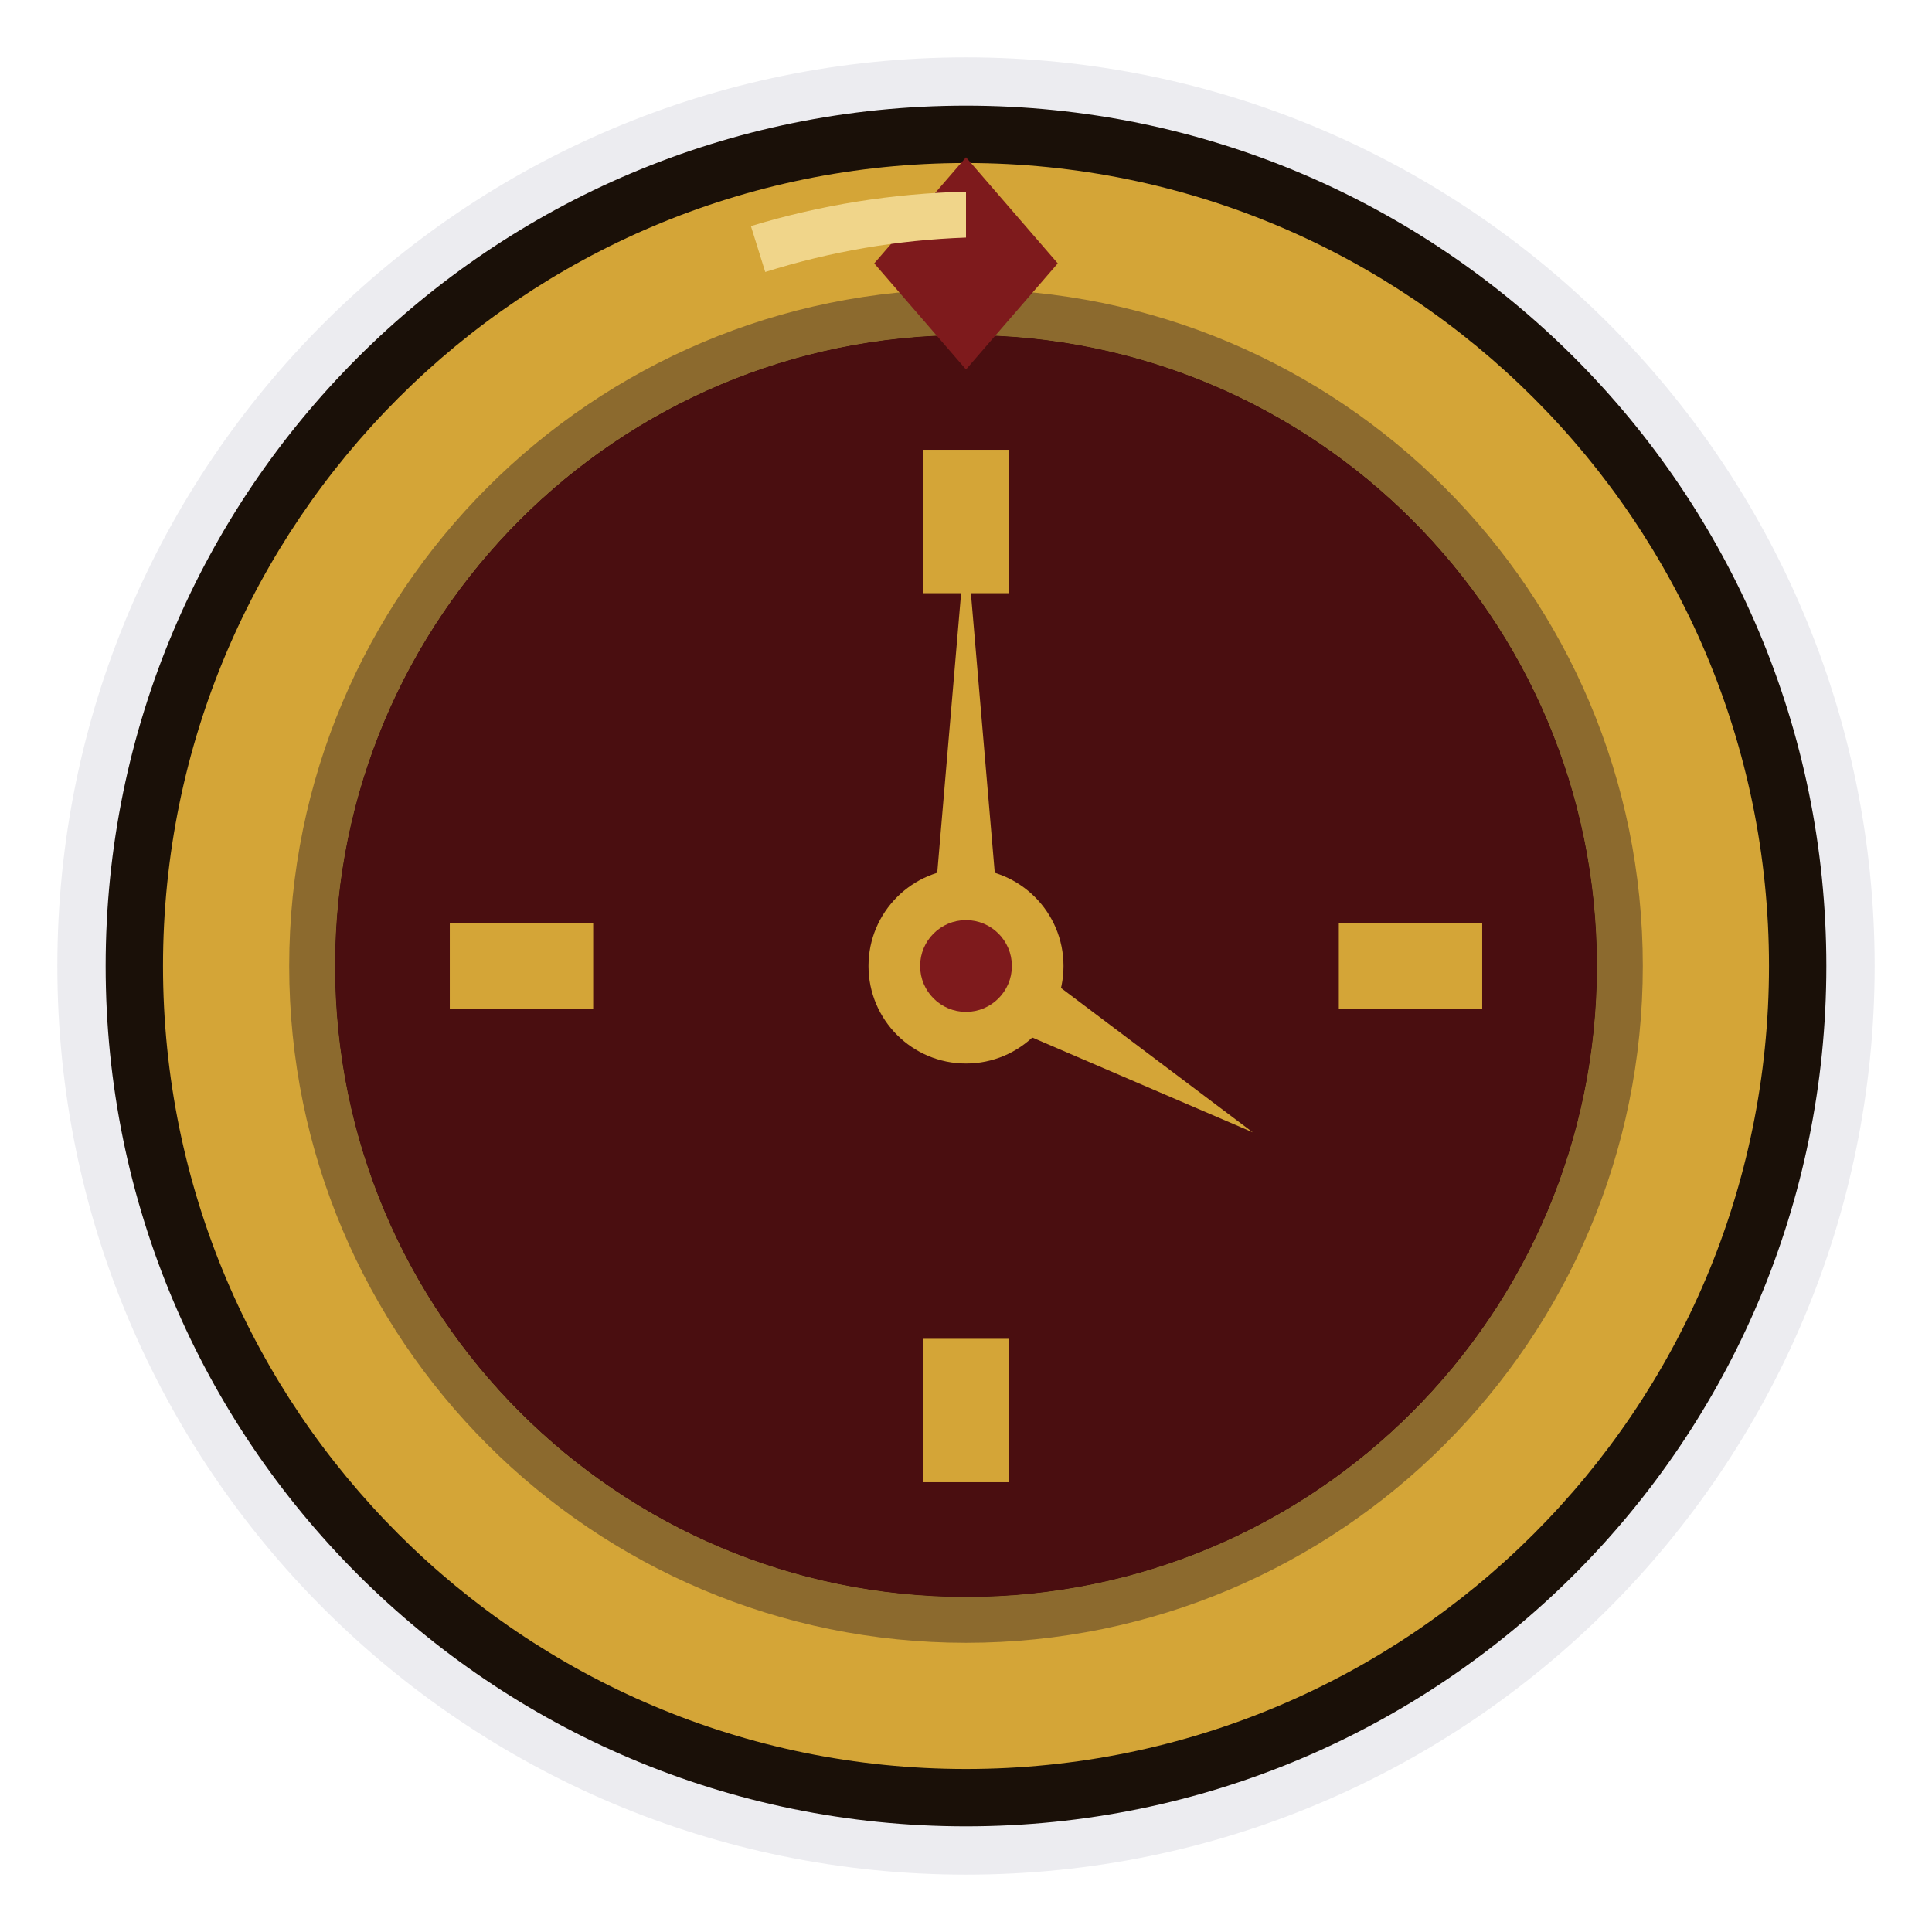
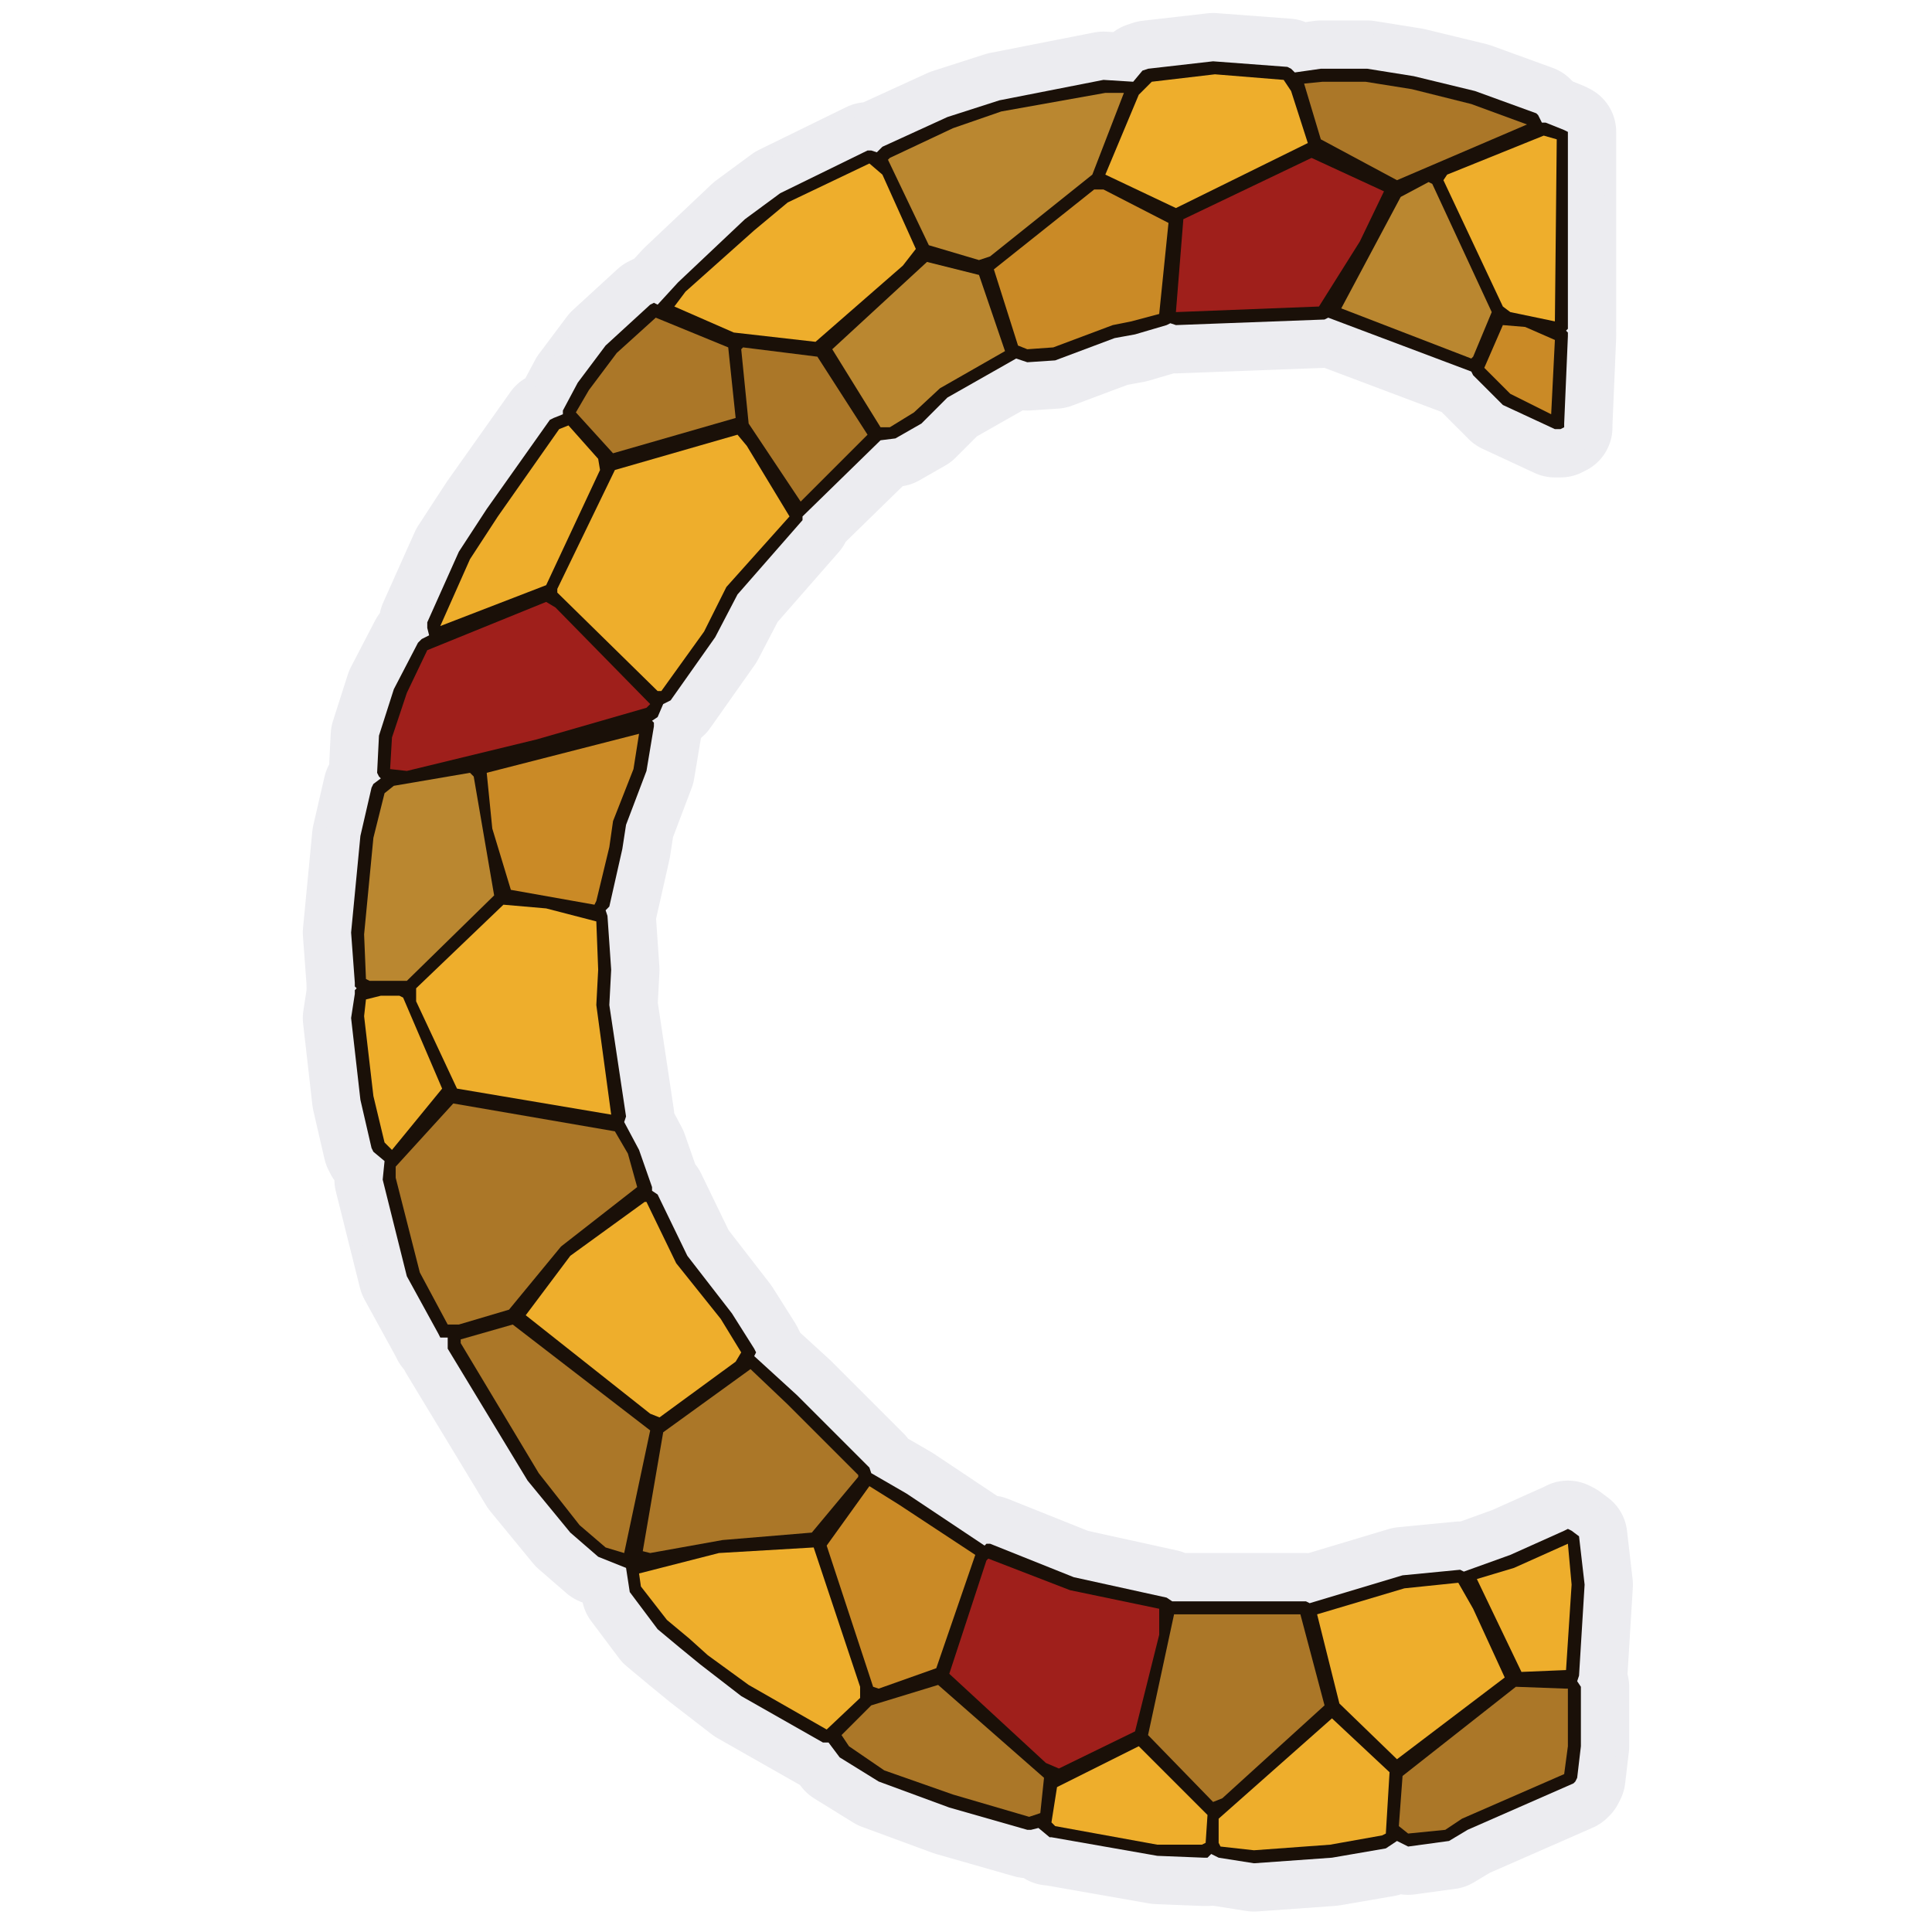
- <svg xmlns="http://www.w3.org/2000/svg" viewBox="-1.684 -1.684 67.368 67.368" width="256" height="256" role="img" aria-label="ChronoKi">
-   <g fill="none" stroke="#ececf0" stroke-width="3.368" stroke-linejoin="round">
-     <path d="M32 2a30 30 0 1 0 0 60a30 30 0 1 0 0-60z" />
-     <path d="M32 4a28 28 0 1 0 0 56a28 28 0 1 0 0-56zM32 10a22 22 0 1 1 0 44a22 22 0 1 1 0-44z" />
-     <path d="M32 8.4a23.6 23.6 0 1 0 0 47.2a23.6 23.6 0 1 0 0-47.2zM32 10a22 22 0 1 1 0 44a22 22 0 1 1 0-44z" />
-     <path d="M32 10a22 22 0 1 0 0 44a22 22 0 1 0 0-44z" />
-     <path d="M30.5 14h3v5h-3zM30.5 45h3v5h-3zM14 30.5h5v3h-5zM45 30.5h5v3h-5z" />
-     <path d="M32 3.8l3.2 3.7-3.2 3.7-3.2-3.7z" />
-     <path d="M24.5 6.2a28 28 0 0 1 7.5-1.2v1.6a26.4 26.4 0 0 0-7 1.2z" />
-     <path d="M30.6 33.4L32 17l1.4 16.4zM31.3 33.2L42 37.8L32.7 30.8z" />
-     <path d="M32 28.6a3.4 3.4 0 1 0 0 6.8a3.4 3.4 0 1 0 0-6.8z" />
-     <path d="M32 30.4a1.6 1.6 0 1 0 0 3.2a1.6 1.6 0 1 0 0-3.2z" />
+ <svg xmlns="http://www.w3.org/2000/svg" viewBox="-182 -30 1040 1040" width="256" height="256" role="img" aria-label="ChronoKi">
+   <g fill="none" stroke="#ececf0" stroke-width="52" stroke-linejoin="round">
+     <path d="M287 51L285 51L238 74L219 88L183 122L172 134L170 133L168 134L144 156L129 176L121 191L121 193L116 195L114 196L80 244L65 267L48 305L48 308L49 312L45 314L43 316L30 341L22 366L21 386L22 388L23 389L19 392L18 394L12 420L7 472L9 499L9 501L10 502L9 503L9 505L7 518L12 562L18 588L19 590L25 595L24 605L37 657L54 688L55 690L59 690L59 696L102 767L125 795L140 808L155 814L157 827L172 847L184 857L195 866L217 883L261 908L263 908L264 908L270 916L291 929L329 943L371 955L373 955L377 954L383 959L384 959L441 969L466 970L468 970L470 968L474 970L493 973L535 970L564 965L570 961L574 963L576 964L598 961L608 955L665 930L666 929L667 927L669 910L669 878L667 875L668 872L671 823L668 797L664 794L662 793L660 794L631 807L606 816L604 815L573 818L523 833L521 832L449 832L446 830L396 819L351 801L349 801L348 802L306 774L287 763L286 760L247 721L224 700L225 698L224 696L212 677L188 646L172 613L169 611L169 609L162 589L154 574L155 571L146 511L147 492L145 463L144 460L146 458L153 427L155 414L166 385L170 361L170 359L169 358L172 356L175 349L179 347L203 313L215 290L250 250L250 248L292 207L300 206L314 198L328 184L365 163L371 165L386 164L418 152L429 150L446 145L448 144L451 145L531 142L533 141L610 170L611 172L627 188L655 201L657 201L658 201L660 200L660 198L662 151L662 149L661 148L662 147L662 145L662 43L662 41L660 40L650 36L648 36L646 32L645 31L612 19L579 11L554 7L529 7L515 9L513 7L511 6L471 3L436 7L433 8L428 14L412 13L356 24L328 33L293 49L290 52Z" />
+     <path d="M242 79L224 94L187 127L181 135L213 149L257 154L304 113L311 104L293 64L286 58ZM55 307L112 285L141 223L140 217L124 199L119 201L86 248L71 271ZM172 342L174 342L197 310L209 286L243 248L220 210L215 204L149 223L118 287L118 289ZM64 556L147 570L139 511L140 492L139 466L112 459L89 457L42 502L42 509ZM25 585L29 589L56 556L35 507L33 506L23 506L15 508L14 517L19 560ZM173 733L214 703L217 698L206 680L182 650L166 617L165 617L125 646L101 678L168 731ZM189 852L199 861L221 877L263 901L281 884L281 878L256 803L205 806L162 817L163 824L177 842ZM431 21L413 64L451 82L522 47L513 19L509 13L472 10L438 14ZM631 138L655 143L656 45L649 43L597 64L595 67L627 135ZM661 869L664 823L662 801L633 814L613 820L637 870ZM570 917L628 873L611 836L603 822L574 825L527 839L539 887ZM475 964L493 966L534 963L562 958L564 957L566 924L535 895L474 949L474 962ZM465 963L467 962L468 947L431 910L387 932L384 951L386 953L441 963Z" />
+     <path d="M640 37L610 26L578 18L553 14L530 14L520 15L529 45L570 67ZM135 180L128 192L148 214L214 195L210 157L171 141L150 160ZM249 240L285 204L258 162L218 157L217 158L221 198ZM31 604L44 655L59 683L65 683L92 675L120 641L161 609L156 591L149 579L62 564L31 598ZM130 791L144 803L154 806L168 740L94 683L66 691L66 693L108 763ZM175 741L164 805L168 806L207 799L255 795L280 765L280 764L242 726L222 707ZM471 940L476 938L531 888L518 839L450 839L436 904ZM372 948L378 946L380 927L323 877L287 888L271 904L275 910L294 923L331 936ZM571 953L576 957L596 955L605 949L660 925L662 910L662 879L661 879L634 878L573 926Z" />
+     <path d="M357 30L331 39L297 55L296 56L318 102L345 110L351 108L406 64L423 20L413 20ZM540 136L610 163L611 162L621 138L589 69L587 68L572 76ZM266 158L292 200L297 200L310 192L324 179L359 159L345 118L317 111ZM25 397L19 421L14 473L15 497L17 498L37 498L84 452L73 388L71 386L30 393Z" />
+     <path d="M524 55L455 88L451 138L528 135L550 100L563 73ZM112 294L48 320L37 343L29 367L28 384L37 385L107 368L166 351L168 349L117 297ZM381 919L388 922L429 902L442 850L442 836L394 826L350 809L349 810L329 871Z" />
+     <path d="M407 72L353 115L366 156L371 158L385 157L417 145L427 143L442 139L447 90L412 72ZM631 182L653 193L655 153L639 146L627 145L617 168ZM83 416L93 449L138 457L139 455L146 426L148 412L159 384L162 365L80 386ZM288 878L291 879L322 868L343 807L302 780L286 770L263 802Z" />
  </g>
-   <path fill="#1a1008" d="M32 2a30 30 0 1 0 0 60a30 30 0 1 0 0-60z" />
-   <path fill="#d4a537" fill-rule="evenodd" d="M32 4a28 28 0 1 0 0 56a28 28 0 1 0 0-56zM32 10a22 22 0 1 1 0 44a22 22 0 1 1 0-44z" />
-   <path fill="#8c6a2e" fill-rule="evenodd" d="M32 8.4a23.6 23.6 0 1 0 0 47.2a23.6 23.6 0 1 0 0-47.2zM32 10a22 22 0 1 1 0 44a22 22 0 1 1 0-44z" />
-   <path fill="#4a0e10" d="M32 10a22 22 0 1 0 0 44a22 22 0 1 0 0-44z" />
-   <path fill="#d4a537" d="M30.5 14h3v5h-3zM30.5 45h3v5h-3zM14 30.5h5v3h-5zM45 30.5h5v3h-5z" />
-   <path fill="#7e1a1c" d="M32 3.8l3.2 3.7-3.2 3.7-3.2-3.7z" />
-   <path fill="#f0d58a" d="M24.5 6.2a28 28 0 0 1 7.5-1.2v1.6a26.4 26.4 0 0 0-7 1.2z" />
-   <path fill="#d4a537" d="M30.6 33.4L32 17l1.4 16.4zM31.3 33.2L42 37.8L32.7 30.8z" />
-   <path fill="#d4a537" d="M32 28.6a3.4 3.4 0 1 0 0 6.8a3.4 3.4 0 1 0 0-6.8z" />
-   <path fill="#7e1a1c" d="M32 30.4a1.6 1.6 0 1 0 0 3.2a1.6 1.6 0 1 0 0-3.2z" />
+   <path fill="#1a1008" d="M287 51L285 51L238 74L219 88L183 122L172 134L170 133L168 134L144 156L129 176L121 191L121 193L116 195L114 196L80 244L65 267L48 305L48 308L49 312L45 314L43 316L30 341L22 366L21 386L22 388L23 389L19 392L18 394L12 420L7 472L9 499L9 501L10 502L9 503L9 505L7 518L12 562L18 588L19 590L25 595L24 605L37 657L54 688L55 690L59 690L59 696L102 767L125 795L140 808L155 814L157 827L172 847L184 857L195 866L217 883L261 908L263 908L264 908L270 916L291 929L329 943L371 955L373 955L377 954L383 959L384 959L441 969L466 970L468 970L470 968L474 970L493 973L535 970L564 965L570 961L574 963L576 964L598 961L608 955L665 930L666 929L667 927L669 910L669 878L667 875L668 872L671 823L668 797L664 794L662 793L660 794L631 807L606 816L604 815L573 818L523 833L521 832L449 832L446 830L396 819L351 801L349 801L348 802L306 774L287 763L286 760L247 721L224 700L225 698L224 696L212 677L188 646L172 613L169 611L169 609L162 589L154 574L155 571L146 511L147 492L145 463L144 460L146 458L153 427L155 414L166 385L170 361L170 359L169 358L172 356L175 349L179 347L203 313L215 290L250 250L250 248L292 207L300 206L314 198L328 184L365 163L371 165L386 164L418 152L429 150L446 145L448 144L451 145L531 142L533 141L610 170L611 172L627 188L655 201L657 201L658 201L660 200L660 198L662 151L662 149L661 148L662 147L662 145L662 43L662 41L660 40L650 36L648 36L646 32L645 31L612 19L579 11L554 7L529 7L515 9L513 7L511 6L471 3L436 7L433 8L428 14L412 13L356 24L328 33L293 49L290 52Z" />
+   <path fill="#eeae2c" d="M242 79L224 94L187 127L181 135L213 149L257 154L304 113L311 104L293 64L286 58ZM55 307L112 285L141 223L140 217L124 199L119 201L86 248L71 271ZM172 342L174 342L197 310L209 286L243 248L220 210L215 204L149 223L118 287L118 289ZM64 556L147 570L139 511L140 492L139 466L112 459L89 457L42 502L42 509ZM25 585L29 589L56 556L35 507L33 506L23 506L15 508L14 517L19 560ZM173 733L214 703L217 698L206 680L182 650L166 617L165 617L125 646L101 678L168 731ZM189 852L199 861L221 877L263 901L281 884L281 878L256 803L205 806L162 817L163 824L177 842ZM431 21L413 64L451 82L522 47L513 19L509 13L472 10L438 14ZM631 138L655 143L656 45L649 43L597 64L595 67L627 135ZM661 869L664 823L662 801L633 814L613 820L637 870ZM570 917L628 873L611 836L603 822L574 825L527 839L539 887ZM475 964L493 966L534 963L562 958L564 957L566 924L535 895L474 949L474 962ZM465 963L467 962L468 947L431 910L387 932L384 951L386 953L441 963Z" />
+   <path fill="#ab7728" d="M640 37L610 26L578 18L553 14L530 14L520 15L529 45L570 67ZM135 180L128 192L148 214L214 195L210 157L171 141L150 160ZM249 240L285 204L258 162L218 157L217 158L221 198ZM31 604L44 655L59 683L65 683L92 675L120 641L161 609L156 591L149 579L62 564L31 598ZM130 791L144 803L154 806L168 740L94 683L66 691L66 693L108 763ZM175 741L164 805L168 806L207 799L255 795L280 765L280 764L242 726L222 707ZM471 940L476 938L531 888L518 839L450 839L436 904ZM372 948L378 946L380 927L323 877L287 888L271 904L275 910L294 923L331 936ZM571 953L576 957L596 955L605 949L660 925L662 910L662 879L661 879L634 878L573 926Z" />
+   <path fill="#ba8730" d="M357 30L331 39L297 55L296 56L318 102L345 110L351 108L406 64L423 20L413 20ZM540 136L610 163L611 162L621 138L589 69L587 68L572 76ZM266 158L292 200L297 200L310 192L324 179L359 159L345 118L317 111ZM25 397L19 421L14 473L15 497L17 498L37 498L84 452L73 388L71 386L30 393Z" />
+   <path fill="#9f1f1b" d="M524 55L455 88L451 138L528 135L550 100L563 73ZM112 294L48 320L37 343L29 367L28 384L37 385L107 368L166 351L168 349L117 297ZM381 919L388 922L429 902L442 850L442 836L394 826L350 809L349 810L329 871Z" />
+   <path fill="#ca8a26" d="M407 72L353 115L366 156L371 158L385 157L417 145L427 143L442 139L447 90L412 72ZM631 182L653 193L655 153L639 146L627 145L617 168ZM83 416L93 449L138 457L139 455L146 426L148 412L159 384L162 365L80 386ZM288 878L291 879L322 868L343 807L302 780L286 770L263 802Z" />
</svg>
